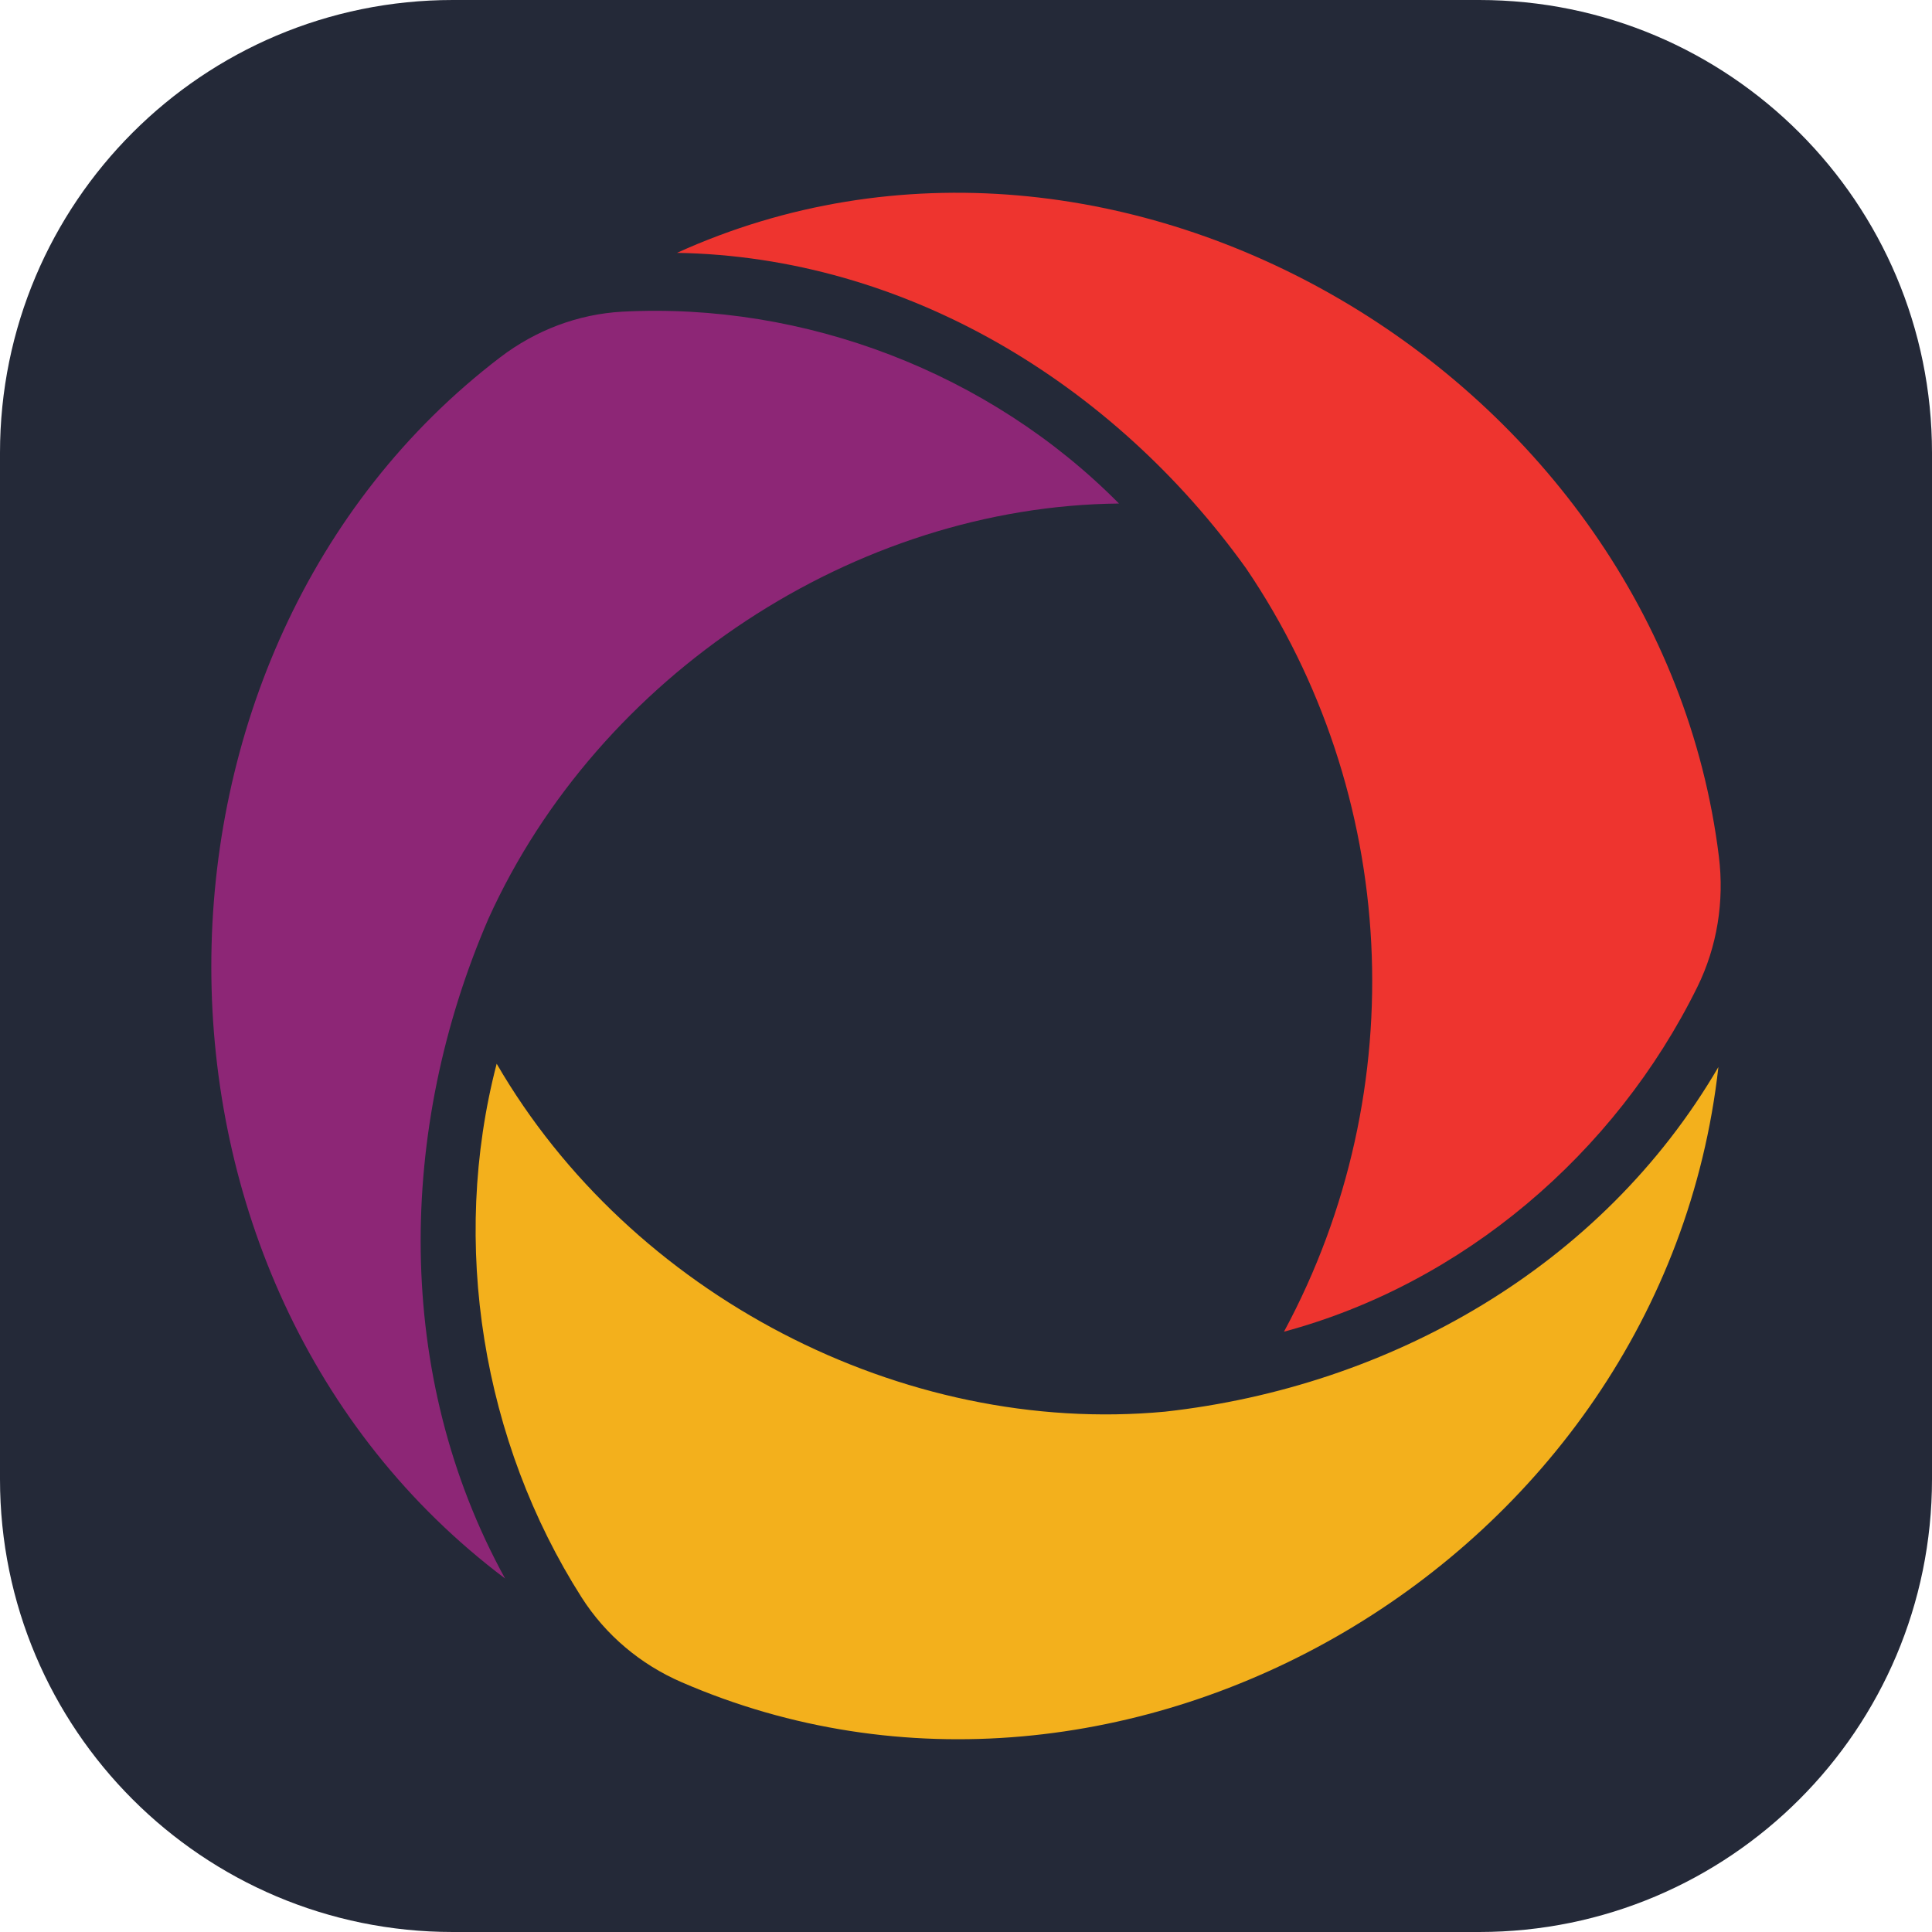
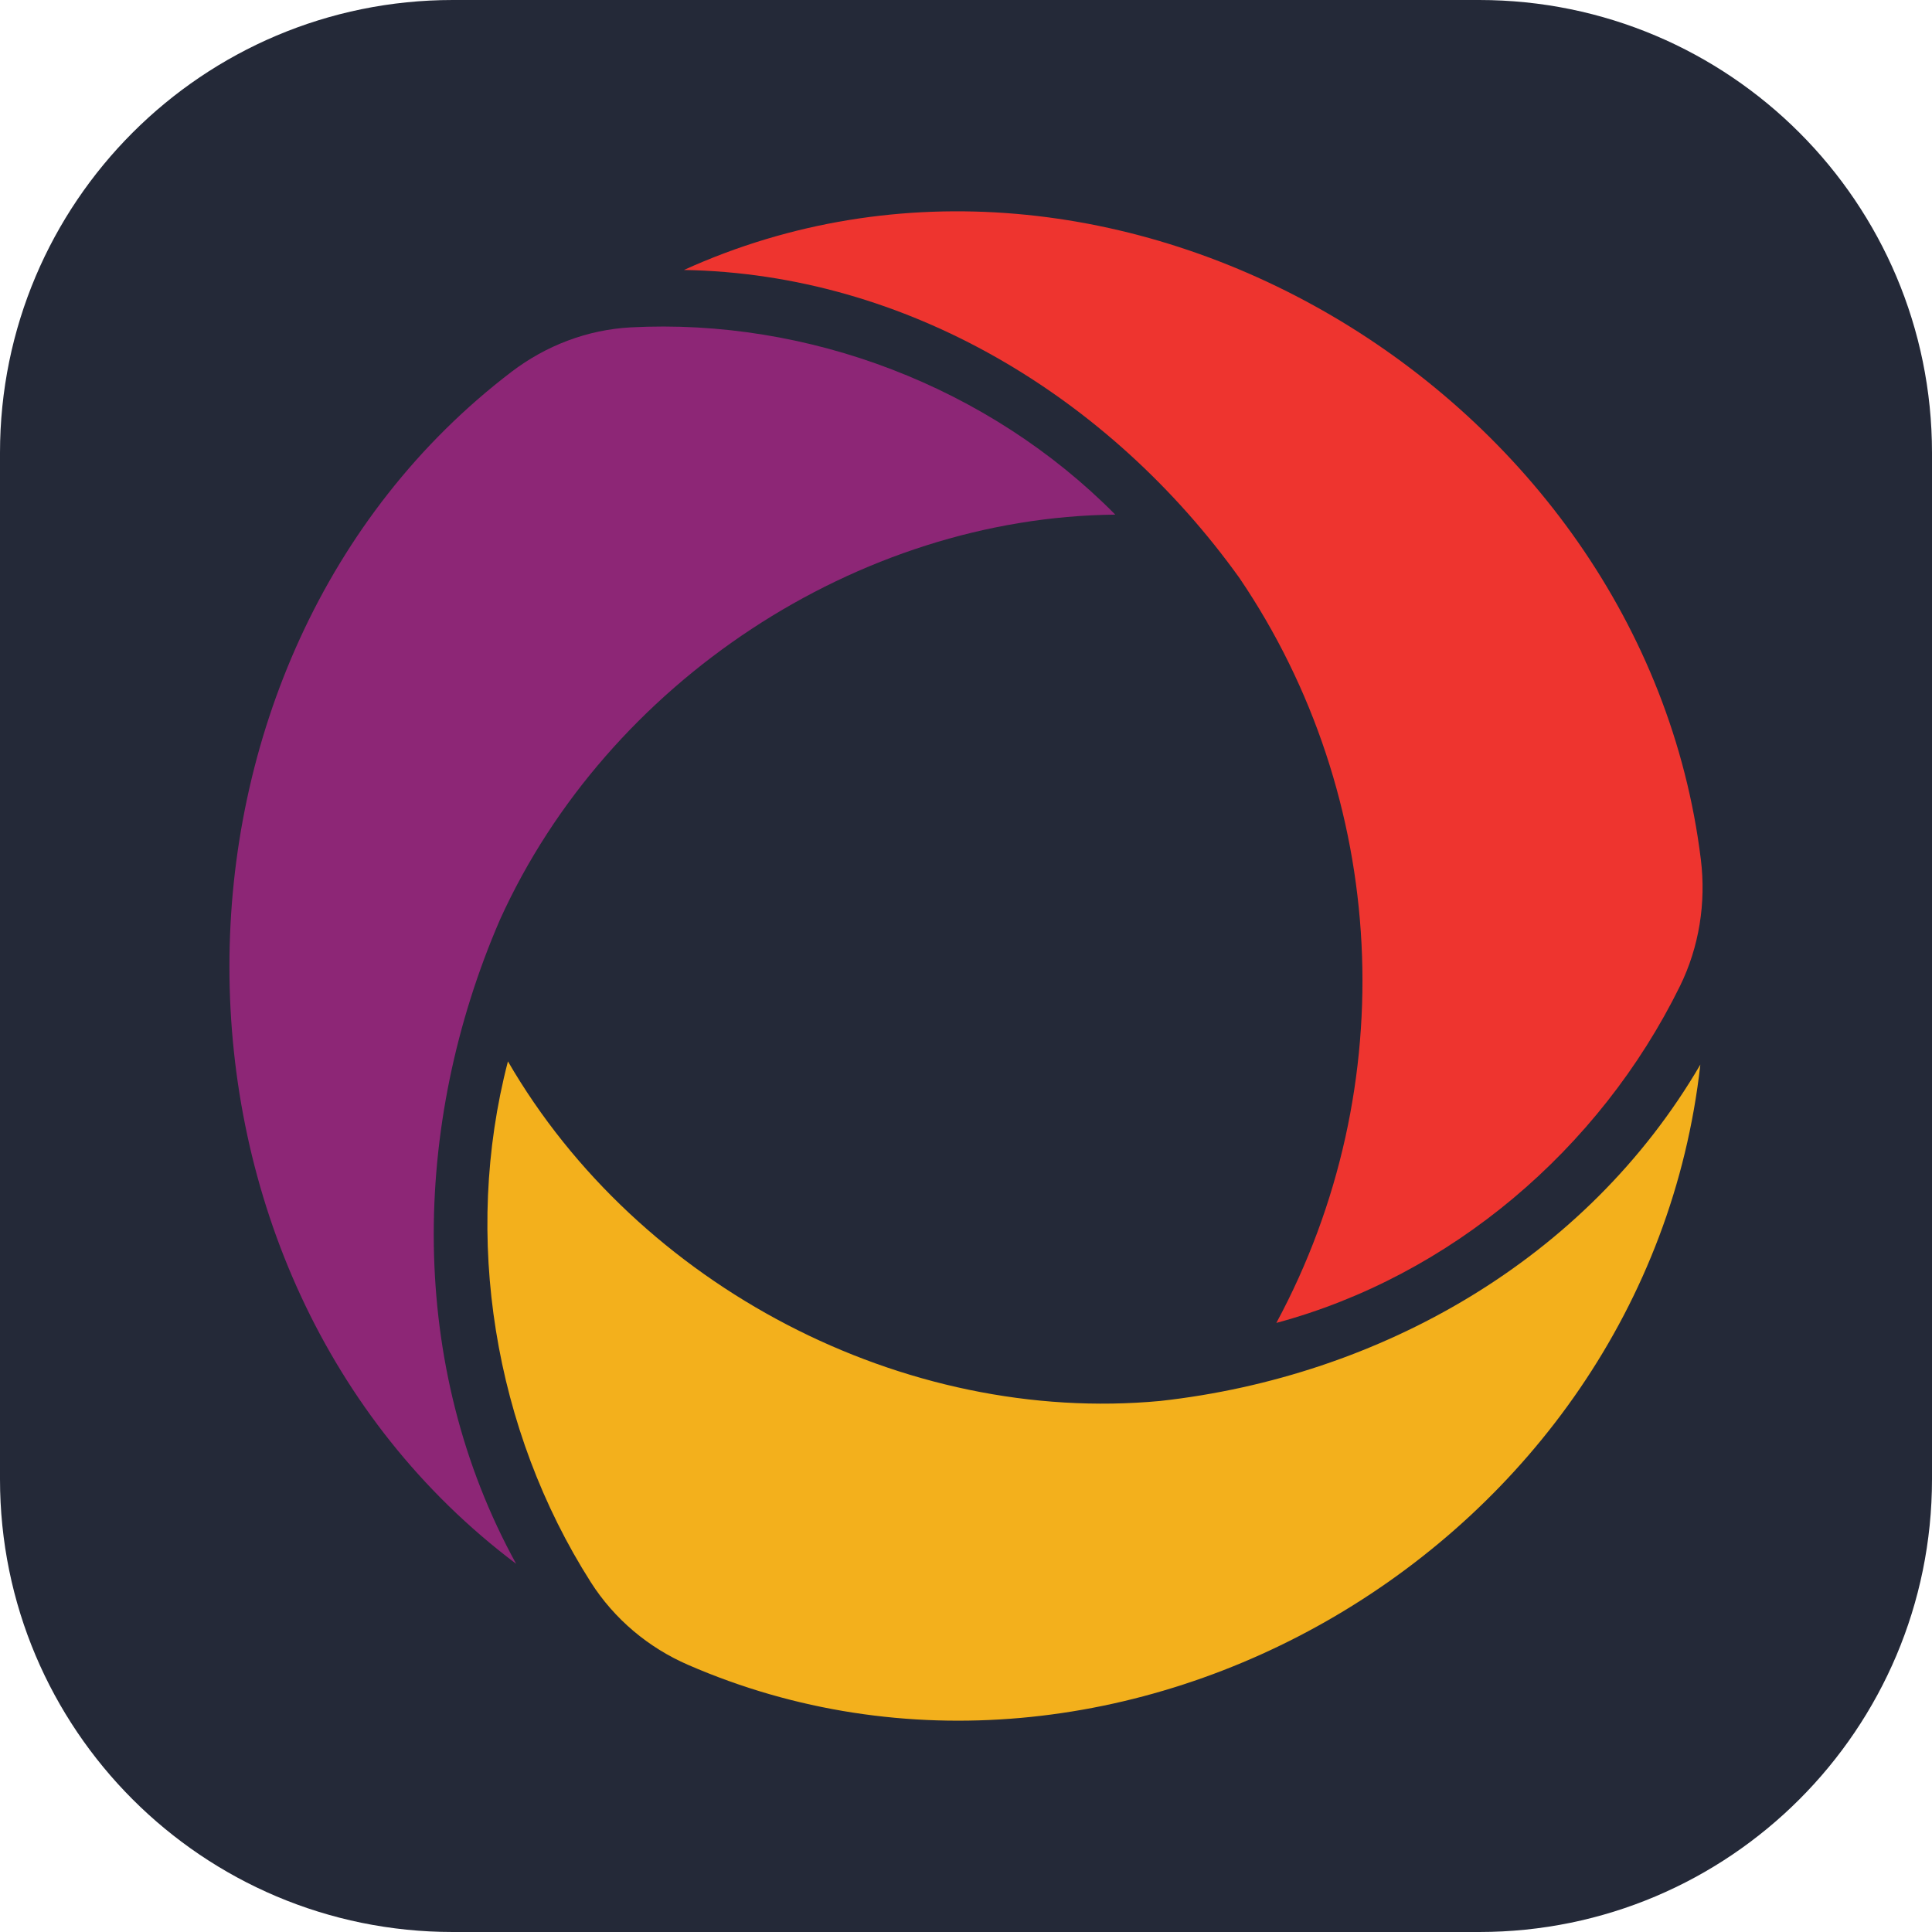
<svg xmlns="http://www.w3.org/2000/svg" width="256" height="256" fill="none" viewBox="0 0 256 256" version="1.1" id="svg3">
  <defs id="defs3" />
  <rect width="256" height="256" fill="#242938" rx="60" id="rect1" />
-   <g id="g3" transform="matrix(1.639342,0,0,1.639342,-22.81957,-26.09841)">
+   <g id="g3" transform="matrix(1.599997,0,0,1.599997,-19.19981,-22.39997)">
    <path d="m 108.092,130.021 c 18.166,-2.018 35.293,-11.698 44.723,-27.854 -4.466,39.961 -48.162,65.218 -83.829,49.711 -3.287,-1.425 -6.116,-3.796 -8.057,-6.844 -8.015,-12.586 -10.65,-28.601 -6.864,-43.135 10.817,18.668 32.81,30.111 54.028,28.122 z" fill="#f3b01c" id="path1" />
    <path d="M 53.401,90.174 C 46.038,107.191 45.719,127.114 54.746,143.51 22.976,119.608 23.323,68.458 54.358,44.795 57.229,42.608 60.64,41.31 64.218,41.112 78.931,40.336 93.88,46.023 104.364,56.619 83.064,56.831 62.318,70.476 53.401,90.174 Z" fill="#8d2676" id="path2" />
    <path d="M 114.637,61.855 C 103.89,46.87 87.069,36.668 68.639,36.358 104.264,20.188 148.085,46.404 152.856,85.165 c 0.444,3.598 -0.139,7.267 -1.734,10.512 -6.656,13.518 -18.998,24.002 -33.42,27.881 10.567,-19.599 9.263,-43.544 -3.065,-61.704 z" fill="#ee342f" id="path3" />
  </g>
</svg>
